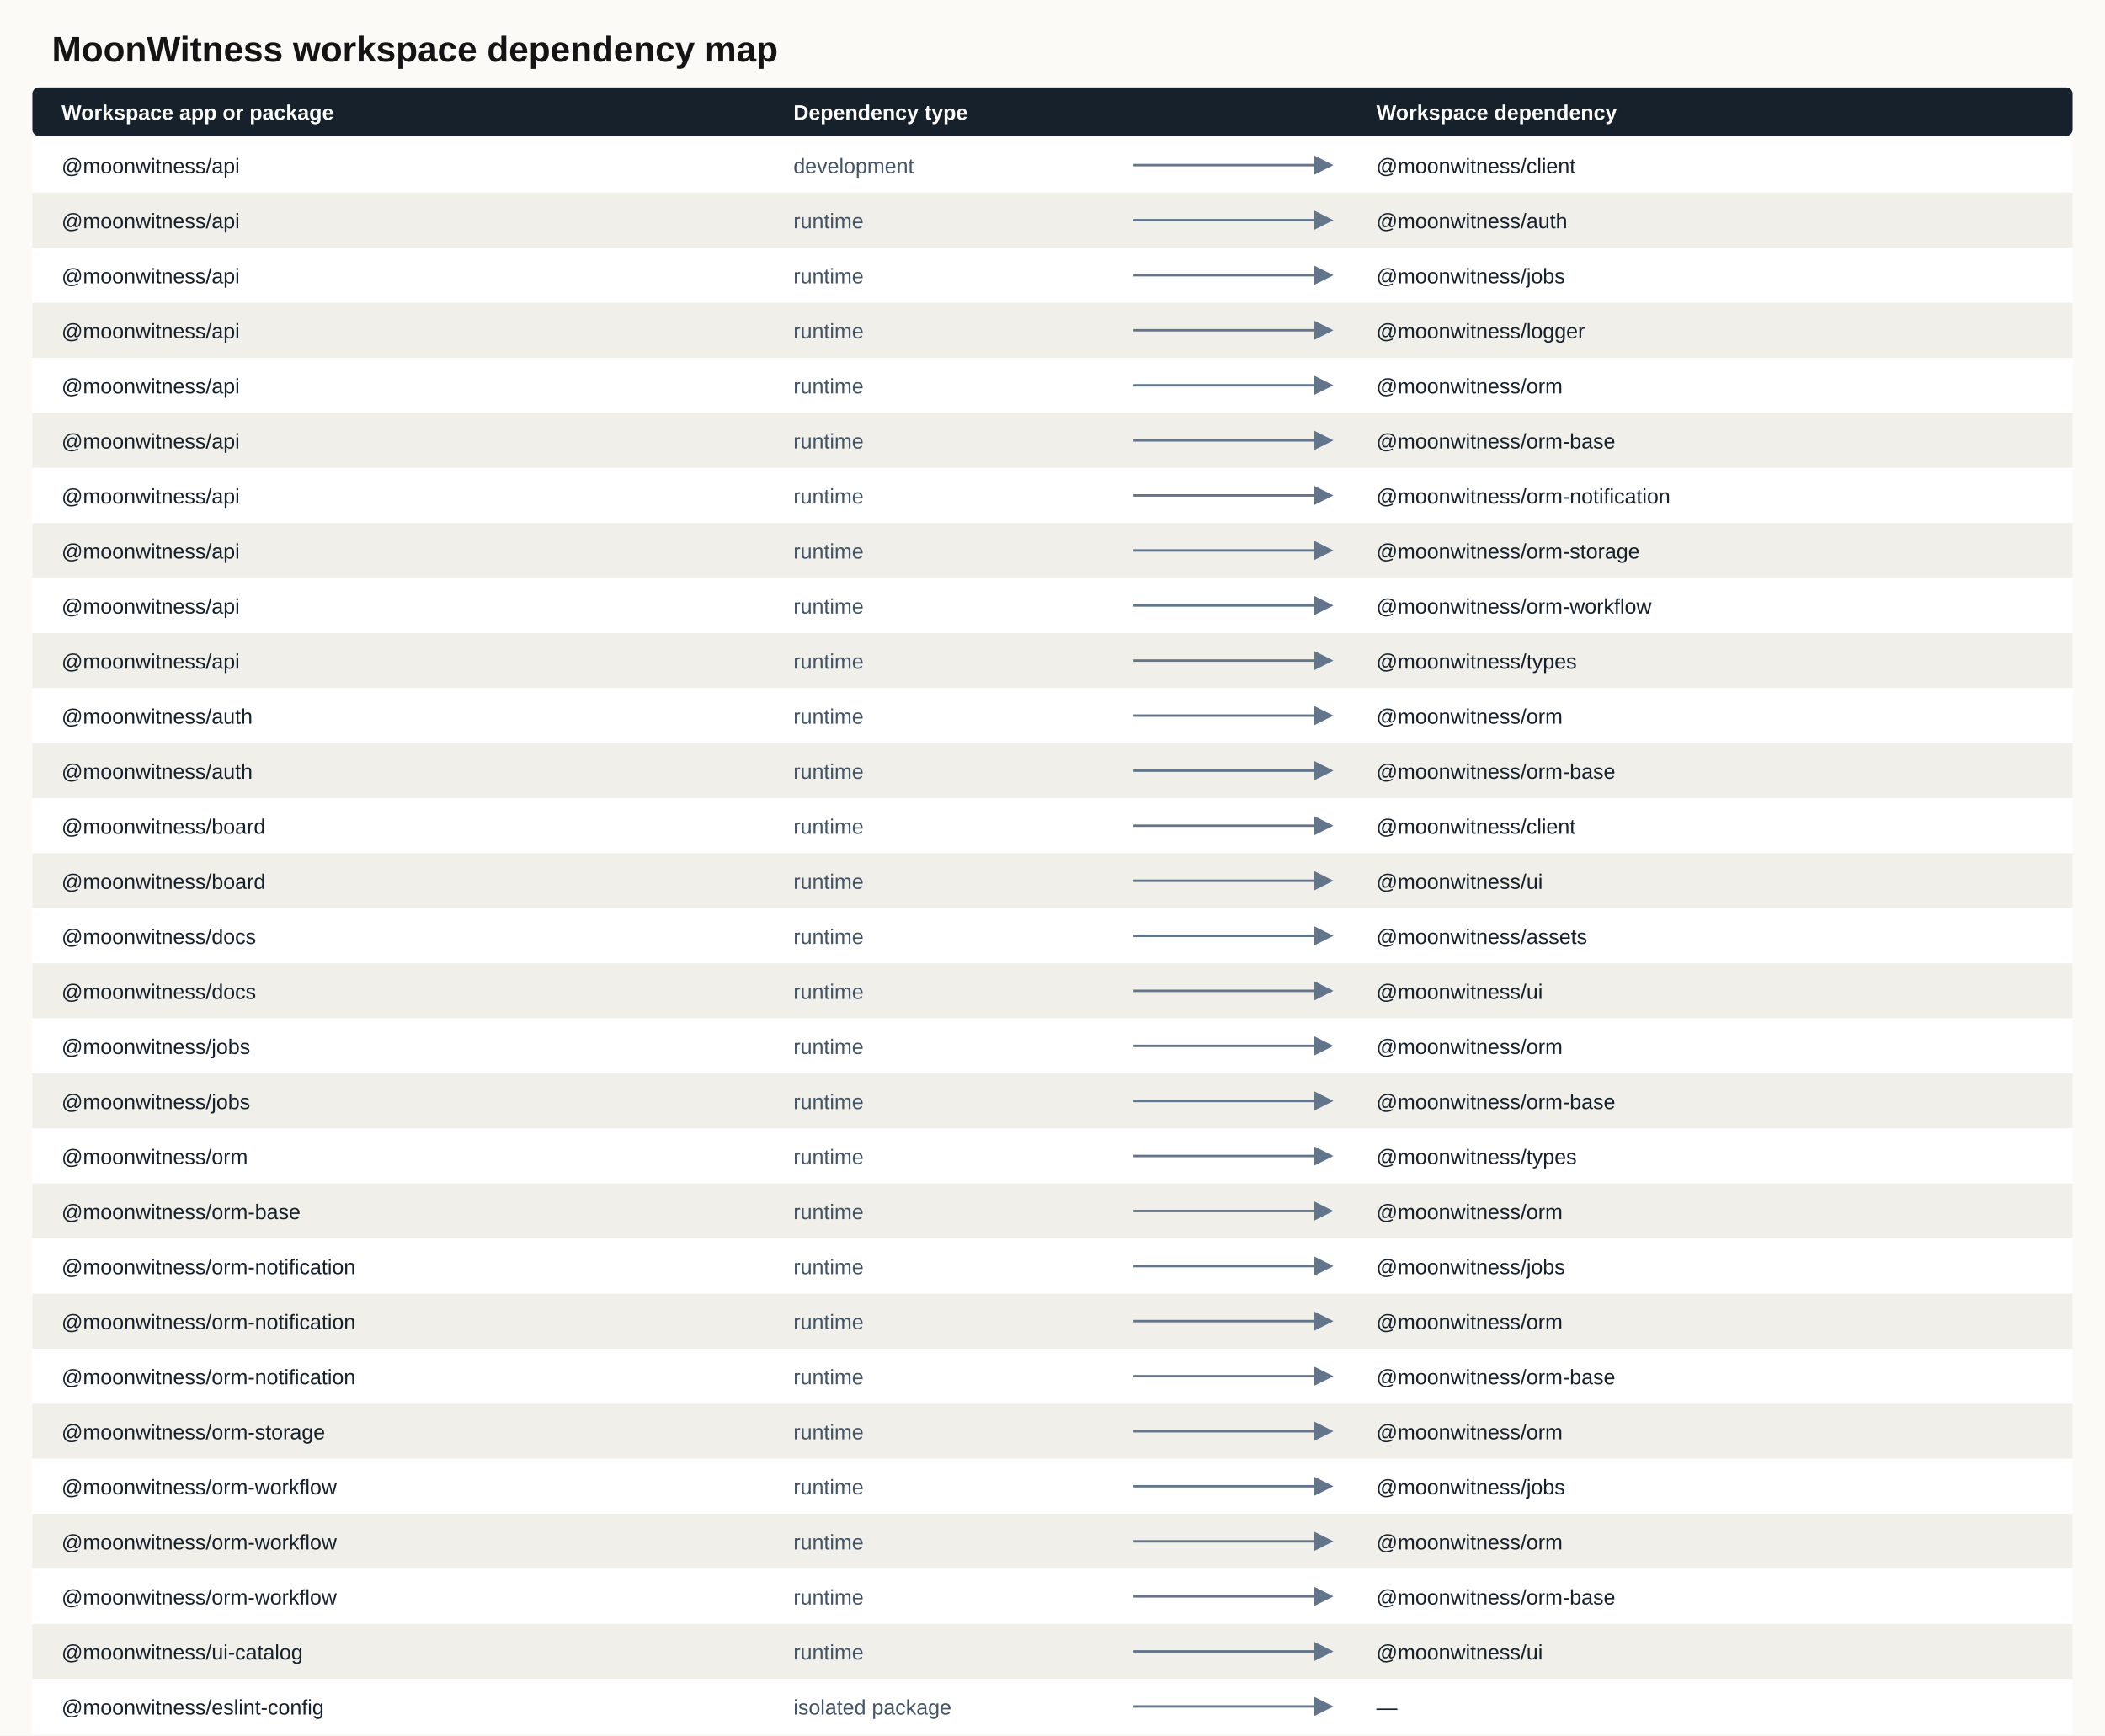
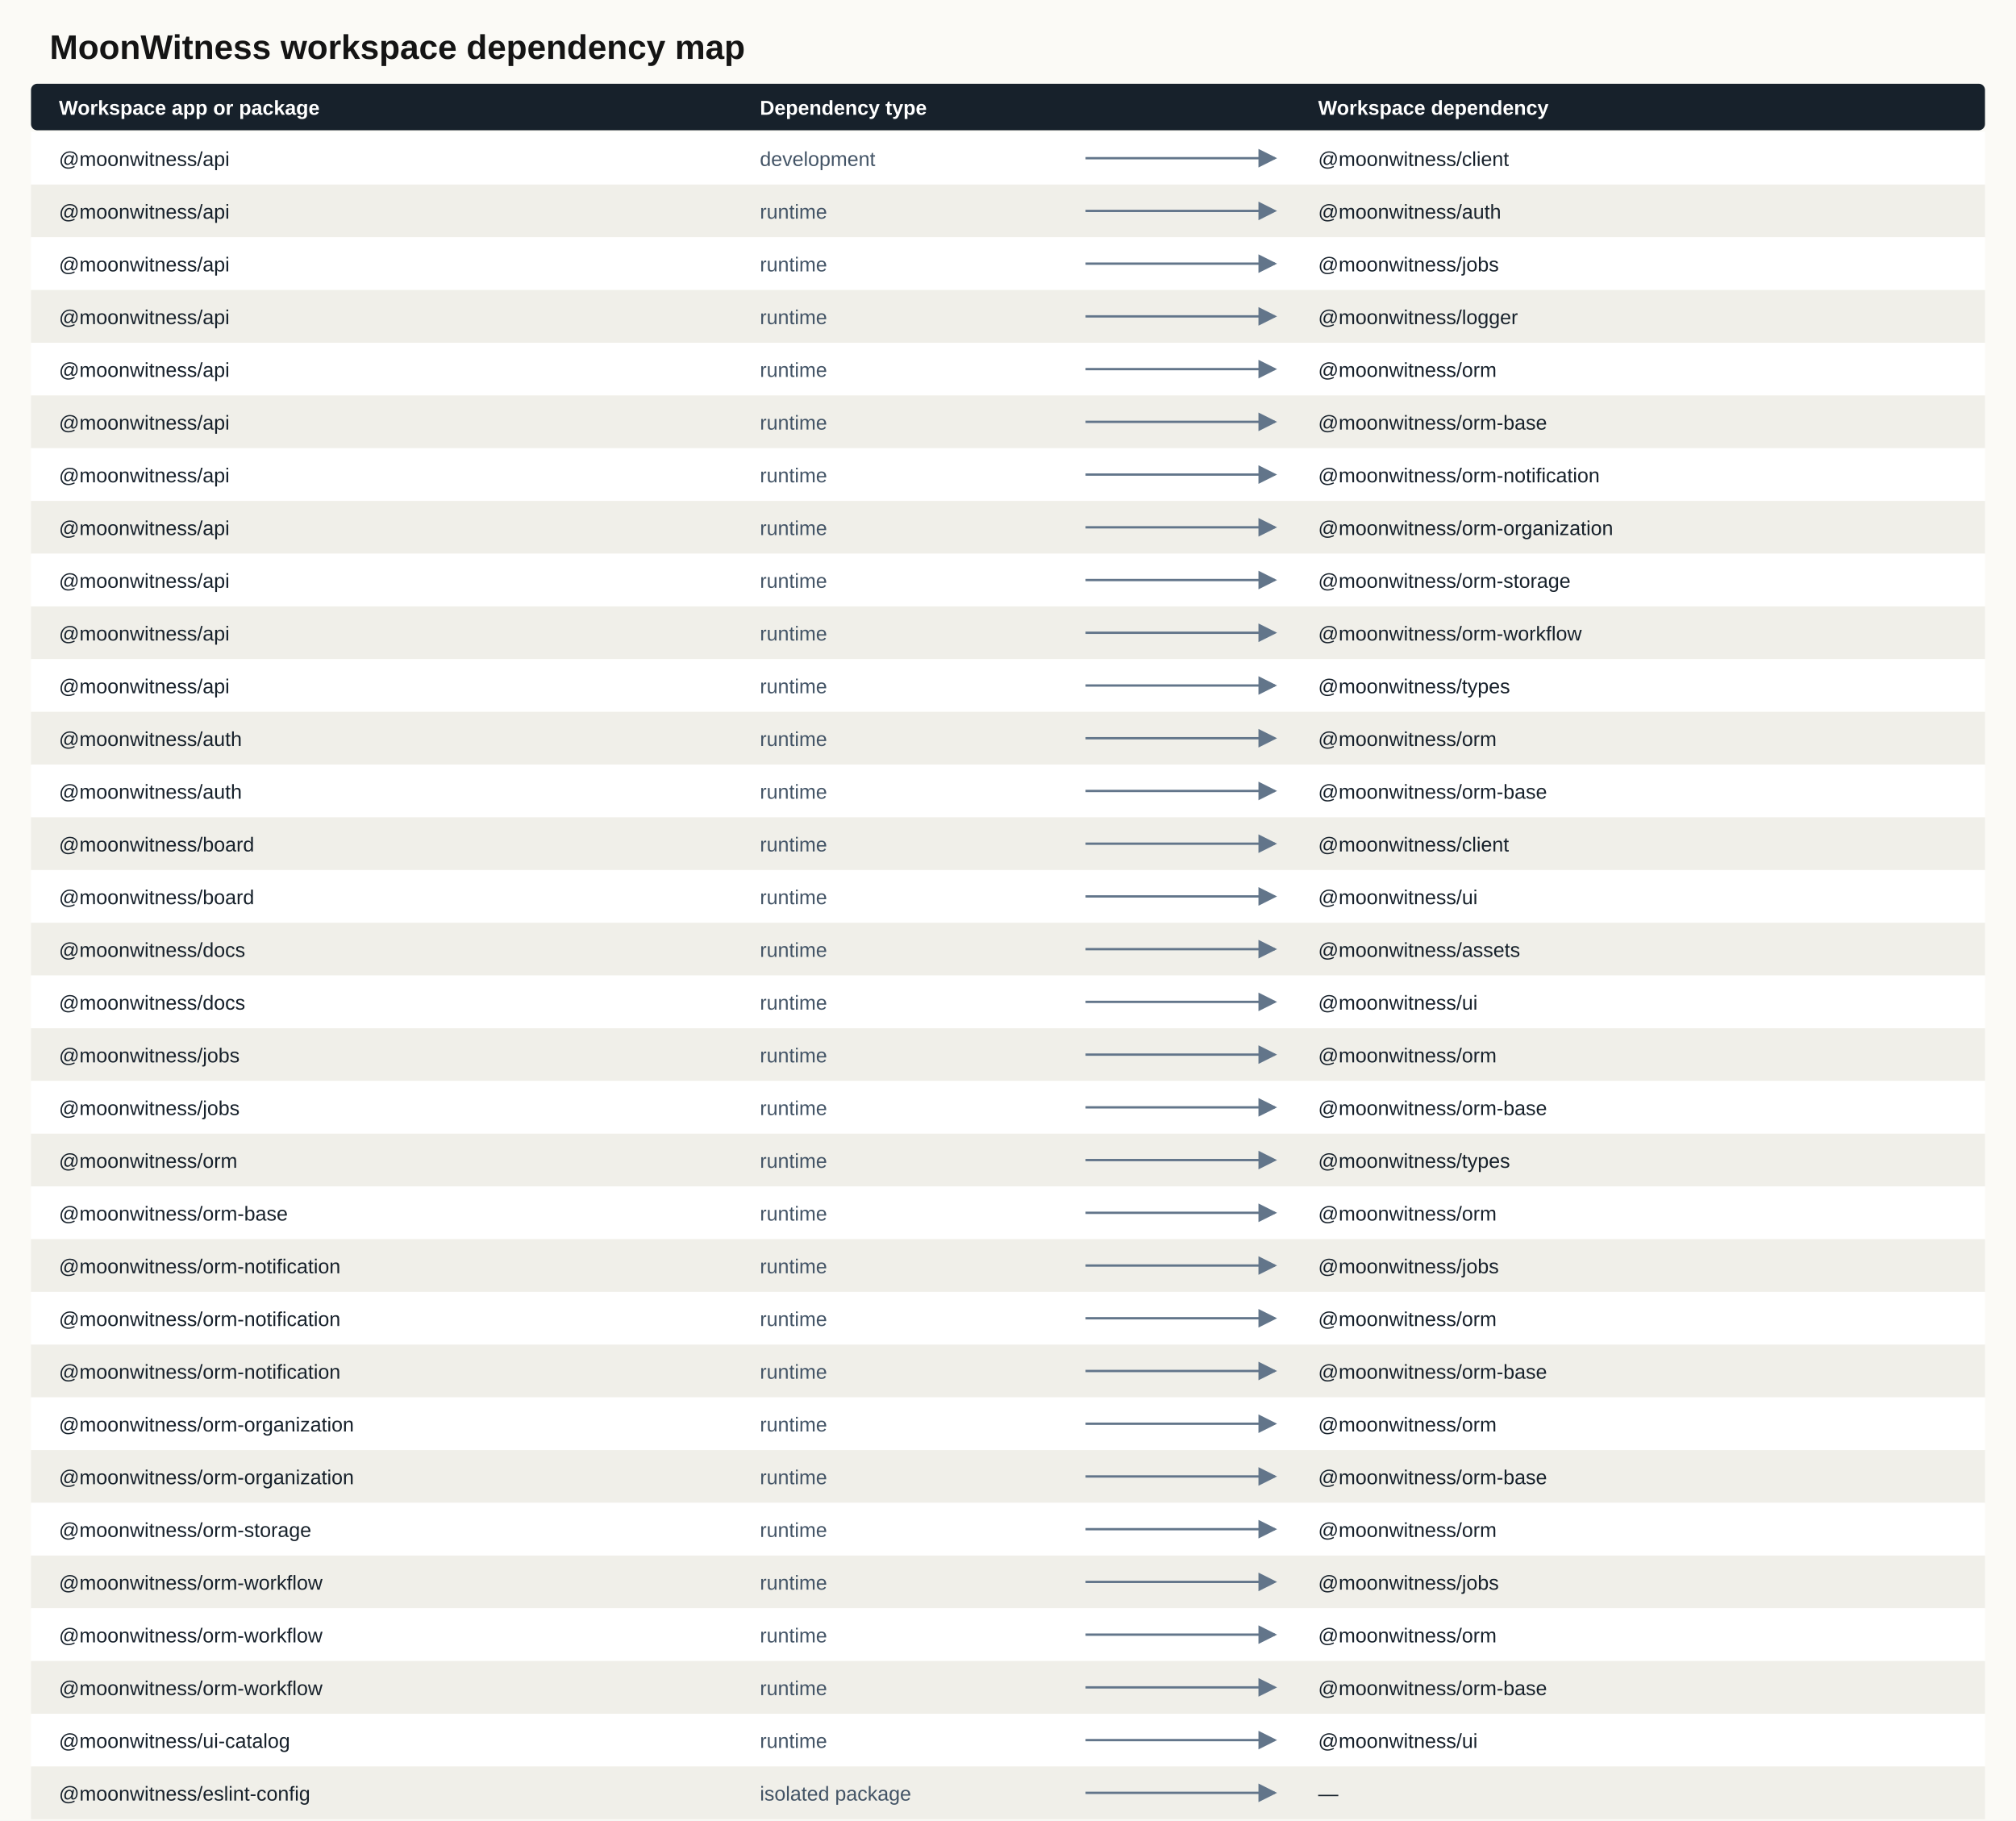
- <svg xmlns="http://www.w3.org/2000/svg" viewBox="0 0 1300 1072" role="img" aria-labelledby="diagram-title diagram-description">
+ <svg xmlns="http://www.w3.org/2000/svg" viewBox="0 0 1300 1174" role="img" aria-labelledby="diagram-title diagram-description">
  <rect width="100%" height="100%" fill="#fbfaf6" />
  <text x="32" y="38" fill="#141414" font-family="Arial,sans-serif" font-size="22" font-weight="700">MoonWitness workspace dependency map</text>
  <defs>
    <marker id="arrow" markerWidth="8" markerHeight="8" refX="7" refY="4" orient="auto">
      <path d="M 0 0 L 8 4 L 0 8 z" fill="#62758a" />
    </marker>
  </defs>
  <rect x="20" y="54" width="1260" height="30" rx="4" fill="#17212b" />
  <text x="38" y="74" fill="#ffffff" font-family="Arial,sans-serif" font-size="13" font-weight="700">Workspace app or package</text>
  <text x="490" y="74" fill="#ffffff" font-family="Arial,sans-serif" font-size="13" font-weight="700">Dependency type</text>
  <text x="850" y="74" fill="#ffffff" font-family="Arial,sans-serif" font-size="13" font-weight="700">Workspace dependency</text>
  <g>
    <rect x="20" y="85" width="1260" height="34" fill="#ffffff" />
    <text x="38" y="107" fill="#17212b" font-family="Arial,sans-serif" font-size="13">@moonwitness/api</text>
    <text x="490" y="107" fill="#435466" font-family="Arial,sans-serif" font-size="13">development</text>
    <path d="M 700 102 H 822" fill="none" stroke="#62758a" stroke-width="1.5" marker-end="url(#arrow)" />
    <text x="850" y="107" fill="#17212b" font-family="Arial,sans-serif" font-size="13">@moonwitness/client</text>
  </g>
  <g>
    <rect x="20" y="119" width="1260" height="34" fill="#f0efe9" />
    <text x="38" y="141" fill="#17212b" font-family="Arial,sans-serif" font-size="13">@moonwitness/api</text>
    <text x="490" y="141" fill="#435466" font-family="Arial,sans-serif" font-size="13">runtime</text>
    <path d="M 700 136 H 822" fill="none" stroke="#62758a" stroke-width="1.5" marker-end="url(#arrow)" />
    <text x="850" y="141" fill="#17212b" font-family="Arial,sans-serif" font-size="13">@moonwitness/auth</text>
  </g>
  <g>
    <rect x="20" y="153" width="1260" height="34" fill="#ffffff" />
    <text x="38" y="175" fill="#17212b" font-family="Arial,sans-serif" font-size="13">@moonwitness/api</text>
    <text x="490" y="175" fill="#435466" font-family="Arial,sans-serif" font-size="13">runtime</text>
    <path d="M 700 170 H 822" fill="none" stroke="#62758a" stroke-width="1.5" marker-end="url(#arrow)" />
    <text x="850" y="175" fill="#17212b" font-family="Arial,sans-serif" font-size="13">@moonwitness/jobs</text>
  </g>
  <g>
    <rect x="20" y="187" width="1260" height="34" fill="#f0efe9" />
    <text x="38" y="209" fill="#17212b" font-family="Arial,sans-serif" font-size="13">@moonwitness/api</text>
    <text x="490" y="209" fill="#435466" font-family="Arial,sans-serif" font-size="13">runtime</text>
    <path d="M 700 204 H 822" fill="none" stroke="#62758a" stroke-width="1.5" marker-end="url(#arrow)" />
    <text x="850" y="209" fill="#17212b" font-family="Arial,sans-serif" font-size="13">@moonwitness/logger</text>
  </g>
  <g>
    <rect x="20" y="221" width="1260" height="34" fill="#ffffff" />
    <text x="38" y="243" fill="#17212b" font-family="Arial,sans-serif" font-size="13">@moonwitness/api</text>
    <text x="490" y="243" fill="#435466" font-family="Arial,sans-serif" font-size="13">runtime</text>
    <path d="M 700 238 H 822" fill="none" stroke="#62758a" stroke-width="1.5" marker-end="url(#arrow)" />
    <text x="850" y="243" fill="#17212b" font-family="Arial,sans-serif" font-size="13">@moonwitness/orm</text>
  </g>
  <g>
    <rect x="20" y="255" width="1260" height="34" fill="#f0efe9" />
    <text x="38" y="277" fill="#17212b" font-family="Arial,sans-serif" font-size="13">@moonwitness/api</text>
    <text x="490" y="277" fill="#435466" font-family="Arial,sans-serif" font-size="13">runtime</text>
    <path d="M 700 272 H 822" fill="none" stroke="#62758a" stroke-width="1.5" marker-end="url(#arrow)" />
    <text x="850" y="277" fill="#17212b" font-family="Arial,sans-serif" font-size="13">@moonwitness/orm-base</text>
  </g>
  <g>
    <rect x="20" y="289" width="1260" height="34" fill="#ffffff" />
    <text x="38" y="311" fill="#17212b" font-family="Arial,sans-serif" font-size="13">@moonwitness/api</text>
    <text x="490" y="311" fill="#435466" font-family="Arial,sans-serif" font-size="13">runtime</text>
    <path d="M 700 306 H 822" fill="none" stroke="#62758a" stroke-width="1.5" marker-end="url(#arrow)" />
    <text x="850" y="311" fill="#17212b" font-family="Arial,sans-serif" font-size="13">@moonwitness/orm-notification</text>
  </g>
  <g>
    <rect x="20" y="323" width="1260" height="34" fill="#f0efe9" />
    <text x="38" y="345" fill="#17212b" font-family="Arial,sans-serif" font-size="13">@moonwitness/api</text>
    <text x="490" y="345" fill="#435466" font-family="Arial,sans-serif" font-size="13">runtime</text>
    <path d="M 700 340 H 822" fill="none" stroke="#62758a" stroke-width="1.5" marker-end="url(#arrow)" />
-     <text x="850" y="345" fill="#17212b" font-family="Arial,sans-serif" font-size="13">@moonwitness/orm-storage</text>
+     <text x="850" y="345" fill="#17212b" font-family="Arial,sans-serif" font-size="13">@moonwitness/orm-organization</text>
  </g>
  <g>
    <rect x="20" y="357" width="1260" height="34" fill="#ffffff" />
    <text x="38" y="379" fill="#17212b" font-family="Arial,sans-serif" font-size="13">@moonwitness/api</text>
    <text x="490" y="379" fill="#435466" font-family="Arial,sans-serif" font-size="13">runtime</text>
    <path d="M 700 374 H 822" fill="none" stroke="#62758a" stroke-width="1.5" marker-end="url(#arrow)" />
-     <text x="850" y="379" fill="#17212b" font-family="Arial,sans-serif" font-size="13">@moonwitness/orm-workflow</text>
+     <text x="850" y="379" fill="#17212b" font-family="Arial,sans-serif" font-size="13">@moonwitness/orm-storage</text>
  </g>
  <g>
    <rect x="20" y="391" width="1260" height="34" fill="#f0efe9" />
    <text x="38" y="413" fill="#17212b" font-family="Arial,sans-serif" font-size="13">@moonwitness/api</text>
    <text x="490" y="413" fill="#435466" font-family="Arial,sans-serif" font-size="13">runtime</text>
    <path d="M 700 408 H 822" fill="none" stroke="#62758a" stroke-width="1.5" marker-end="url(#arrow)" />
-     <text x="850" y="413" fill="#17212b" font-family="Arial,sans-serif" font-size="13">@moonwitness/types</text>
+     <text x="850" y="413" fill="#17212b" font-family="Arial,sans-serif" font-size="13">@moonwitness/orm-workflow</text>
  </g>
  <g>
    <rect x="20" y="425" width="1260" height="34" fill="#ffffff" />
-     <text x="38" y="447" fill="#17212b" font-family="Arial,sans-serif" font-size="13">@moonwitness/auth</text>
+     <text x="38" y="447" fill="#17212b" font-family="Arial,sans-serif" font-size="13">@moonwitness/api</text>
    <text x="490" y="447" fill="#435466" font-family="Arial,sans-serif" font-size="13">runtime</text>
    <path d="M 700 442 H 822" fill="none" stroke="#62758a" stroke-width="1.5" marker-end="url(#arrow)" />
-     <text x="850" y="447" fill="#17212b" font-family="Arial,sans-serif" font-size="13">@moonwitness/orm</text>
+     <text x="850" y="447" fill="#17212b" font-family="Arial,sans-serif" font-size="13">@moonwitness/types</text>
  </g>
  <g>
    <rect x="20" y="459" width="1260" height="34" fill="#f0efe9" />
    <text x="38" y="481" fill="#17212b" font-family="Arial,sans-serif" font-size="13">@moonwitness/auth</text>
    <text x="490" y="481" fill="#435466" font-family="Arial,sans-serif" font-size="13">runtime</text>
    <path d="M 700 476 H 822" fill="none" stroke="#62758a" stroke-width="1.5" marker-end="url(#arrow)" />
-     <text x="850" y="481" fill="#17212b" font-family="Arial,sans-serif" font-size="13">@moonwitness/orm-base</text>
+     <text x="850" y="481" fill="#17212b" font-family="Arial,sans-serif" font-size="13">@moonwitness/orm</text>
  </g>
  <g>
    <rect x="20" y="493" width="1260" height="34" fill="#ffffff" />
-     <text x="38" y="515" fill="#17212b" font-family="Arial,sans-serif" font-size="13">@moonwitness/board</text>
+     <text x="38" y="515" fill="#17212b" font-family="Arial,sans-serif" font-size="13">@moonwitness/auth</text>
    <text x="490" y="515" fill="#435466" font-family="Arial,sans-serif" font-size="13">runtime</text>
    <path d="M 700 510 H 822" fill="none" stroke="#62758a" stroke-width="1.5" marker-end="url(#arrow)" />
-     <text x="850" y="515" fill="#17212b" font-family="Arial,sans-serif" font-size="13">@moonwitness/client</text>
+     <text x="850" y="515" fill="#17212b" font-family="Arial,sans-serif" font-size="13">@moonwitness/orm-base</text>
  </g>
  <g>
    <rect x="20" y="527" width="1260" height="34" fill="#f0efe9" />
    <text x="38" y="549" fill="#17212b" font-family="Arial,sans-serif" font-size="13">@moonwitness/board</text>
    <text x="490" y="549" fill="#435466" font-family="Arial,sans-serif" font-size="13">runtime</text>
    <path d="M 700 544 H 822" fill="none" stroke="#62758a" stroke-width="1.5" marker-end="url(#arrow)" />
-     <text x="850" y="549" fill="#17212b" font-family="Arial,sans-serif" font-size="13">@moonwitness/ui</text>
+     <text x="850" y="549" fill="#17212b" font-family="Arial,sans-serif" font-size="13">@moonwitness/client</text>
  </g>
  <g>
    <rect x="20" y="561" width="1260" height="34" fill="#ffffff" />
-     <text x="38" y="583" fill="#17212b" font-family="Arial,sans-serif" font-size="13">@moonwitness/docs</text>
+     <text x="38" y="583" fill="#17212b" font-family="Arial,sans-serif" font-size="13">@moonwitness/board</text>
    <text x="490" y="583" fill="#435466" font-family="Arial,sans-serif" font-size="13">runtime</text>
    <path d="M 700 578 H 822" fill="none" stroke="#62758a" stroke-width="1.5" marker-end="url(#arrow)" />
-     <text x="850" y="583" fill="#17212b" font-family="Arial,sans-serif" font-size="13">@moonwitness/assets</text>
+     <text x="850" y="583" fill="#17212b" font-family="Arial,sans-serif" font-size="13">@moonwitness/ui</text>
  </g>
  <g>
    <rect x="20" y="595" width="1260" height="34" fill="#f0efe9" />
    <text x="38" y="617" fill="#17212b" font-family="Arial,sans-serif" font-size="13">@moonwitness/docs</text>
    <text x="490" y="617" fill="#435466" font-family="Arial,sans-serif" font-size="13">runtime</text>
    <path d="M 700 612 H 822" fill="none" stroke="#62758a" stroke-width="1.5" marker-end="url(#arrow)" />
-     <text x="850" y="617" fill="#17212b" font-family="Arial,sans-serif" font-size="13">@moonwitness/ui</text>
+     <text x="850" y="617" fill="#17212b" font-family="Arial,sans-serif" font-size="13">@moonwitness/assets</text>
  </g>
  <g>
    <rect x="20" y="629" width="1260" height="34" fill="#ffffff" />
-     <text x="38" y="651" fill="#17212b" font-family="Arial,sans-serif" font-size="13">@moonwitness/jobs</text>
+     <text x="38" y="651" fill="#17212b" font-family="Arial,sans-serif" font-size="13">@moonwitness/docs</text>
    <text x="490" y="651" fill="#435466" font-family="Arial,sans-serif" font-size="13">runtime</text>
    <path d="M 700 646 H 822" fill="none" stroke="#62758a" stroke-width="1.5" marker-end="url(#arrow)" />
-     <text x="850" y="651" fill="#17212b" font-family="Arial,sans-serif" font-size="13">@moonwitness/orm</text>
+     <text x="850" y="651" fill="#17212b" font-family="Arial,sans-serif" font-size="13">@moonwitness/ui</text>
  </g>
  <g>
    <rect x="20" y="663" width="1260" height="34" fill="#f0efe9" />
    <text x="38" y="685" fill="#17212b" font-family="Arial,sans-serif" font-size="13">@moonwitness/jobs</text>
    <text x="490" y="685" fill="#435466" font-family="Arial,sans-serif" font-size="13">runtime</text>
    <path d="M 700 680 H 822" fill="none" stroke="#62758a" stroke-width="1.5" marker-end="url(#arrow)" />
-     <text x="850" y="685" fill="#17212b" font-family="Arial,sans-serif" font-size="13">@moonwitness/orm-base</text>
+     <text x="850" y="685" fill="#17212b" font-family="Arial,sans-serif" font-size="13">@moonwitness/orm</text>
  </g>
  <g>
    <rect x="20" y="697" width="1260" height="34" fill="#ffffff" />
-     <text x="38" y="719" fill="#17212b" font-family="Arial,sans-serif" font-size="13">@moonwitness/orm</text>
+     <text x="38" y="719" fill="#17212b" font-family="Arial,sans-serif" font-size="13">@moonwitness/jobs</text>
    <text x="490" y="719" fill="#435466" font-family="Arial,sans-serif" font-size="13">runtime</text>
    <path d="M 700 714 H 822" fill="none" stroke="#62758a" stroke-width="1.5" marker-end="url(#arrow)" />
-     <text x="850" y="719" fill="#17212b" font-family="Arial,sans-serif" font-size="13">@moonwitness/types</text>
+     <text x="850" y="719" fill="#17212b" font-family="Arial,sans-serif" font-size="13">@moonwitness/orm-base</text>
  </g>
  <g>
    <rect x="20" y="731" width="1260" height="34" fill="#f0efe9" />
-     <text x="38" y="753" fill="#17212b" font-family="Arial,sans-serif" font-size="13">@moonwitness/orm-base</text>
+     <text x="38" y="753" fill="#17212b" font-family="Arial,sans-serif" font-size="13">@moonwitness/orm</text>
    <text x="490" y="753" fill="#435466" font-family="Arial,sans-serif" font-size="13">runtime</text>
    <path d="M 700 748 H 822" fill="none" stroke="#62758a" stroke-width="1.5" marker-end="url(#arrow)" />
-     <text x="850" y="753" fill="#17212b" font-family="Arial,sans-serif" font-size="13">@moonwitness/orm</text>
+     <text x="850" y="753" fill="#17212b" font-family="Arial,sans-serif" font-size="13">@moonwitness/types</text>
  </g>
  <g>
    <rect x="20" y="765" width="1260" height="34" fill="#ffffff" />
-     <text x="38" y="787" fill="#17212b" font-family="Arial,sans-serif" font-size="13">@moonwitness/orm-notification</text>
+     <text x="38" y="787" fill="#17212b" font-family="Arial,sans-serif" font-size="13">@moonwitness/orm-base</text>
    <text x="490" y="787" fill="#435466" font-family="Arial,sans-serif" font-size="13">runtime</text>
    <path d="M 700 782 H 822" fill="none" stroke="#62758a" stroke-width="1.5" marker-end="url(#arrow)" />
-     <text x="850" y="787" fill="#17212b" font-family="Arial,sans-serif" font-size="13">@moonwitness/jobs</text>
+     <text x="850" y="787" fill="#17212b" font-family="Arial,sans-serif" font-size="13">@moonwitness/orm</text>
  </g>
  <g>
    <rect x="20" y="799" width="1260" height="34" fill="#f0efe9" />
    <text x="38" y="821" fill="#17212b" font-family="Arial,sans-serif" font-size="13">@moonwitness/orm-notification</text>
    <text x="490" y="821" fill="#435466" font-family="Arial,sans-serif" font-size="13">runtime</text>
    <path d="M 700 816 H 822" fill="none" stroke="#62758a" stroke-width="1.5" marker-end="url(#arrow)" />
-     <text x="850" y="821" fill="#17212b" font-family="Arial,sans-serif" font-size="13">@moonwitness/orm</text>
+     <text x="850" y="821" fill="#17212b" font-family="Arial,sans-serif" font-size="13">@moonwitness/jobs</text>
  </g>
  <g>
    <rect x="20" y="833" width="1260" height="34" fill="#ffffff" />
    <text x="38" y="855" fill="#17212b" font-family="Arial,sans-serif" font-size="13">@moonwitness/orm-notification</text>
    <text x="490" y="855" fill="#435466" font-family="Arial,sans-serif" font-size="13">runtime</text>
    <path d="M 700 850 H 822" fill="none" stroke="#62758a" stroke-width="1.5" marker-end="url(#arrow)" />
-     <text x="850" y="855" fill="#17212b" font-family="Arial,sans-serif" font-size="13">@moonwitness/orm-base</text>
+     <text x="850" y="855" fill="#17212b" font-family="Arial,sans-serif" font-size="13">@moonwitness/orm</text>
  </g>
  <g>
    <rect x="20" y="867" width="1260" height="34" fill="#f0efe9" />
-     <text x="38" y="889" fill="#17212b" font-family="Arial,sans-serif" font-size="13">@moonwitness/orm-storage</text>
+     <text x="38" y="889" fill="#17212b" font-family="Arial,sans-serif" font-size="13">@moonwitness/orm-notification</text>
    <text x="490" y="889" fill="#435466" font-family="Arial,sans-serif" font-size="13">runtime</text>
    <path d="M 700 884 H 822" fill="none" stroke="#62758a" stroke-width="1.5" marker-end="url(#arrow)" />
-     <text x="850" y="889" fill="#17212b" font-family="Arial,sans-serif" font-size="13">@moonwitness/orm</text>
+     <text x="850" y="889" fill="#17212b" font-family="Arial,sans-serif" font-size="13">@moonwitness/orm-base</text>
  </g>
  <g>
    <rect x="20" y="901" width="1260" height="34" fill="#ffffff" />
-     <text x="38" y="923" fill="#17212b" font-family="Arial,sans-serif" font-size="13">@moonwitness/orm-workflow</text>
+     <text x="38" y="923" fill="#17212b" font-family="Arial,sans-serif" font-size="13">@moonwitness/orm-organization</text>
    <text x="490" y="923" fill="#435466" font-family="Arial,sans-serif" font-size="13">runtime</text>
    <path d="M 700 918 H 822" fill="none" stroke="#62758a" stroke-width="1.5" marker-end="url(#arrow)" />
-     <text x="850" y="923" fill="#17212b" font-family="Arial,sans-serif" font-size="13">@moonwitness/jobs</text>
+     <text x="850" y="923" fill="#17212b" font-family="Arial,sans-serif" font-size="13">@moonwitness/orm</text>
  </g>
  <g>
    <rect x="20" y="935" width="1260" height="34" fill="#f0efe9" />
-     <text x="38" y="957" fill="#17212b" font-family="Arial,sans-serif" font-size="13">@moonwitness/orm-workflow</text>
+     <text x="38" y="957" fill="#17212b" font-family="Arial,sans-serif" font-size="13">@moonwitness/orm-organization</text>
    <text x="490" y="957" fill="#435466" font-family="Arial,sans-serif" font-size="13">runtime</text>
    <path d="M 700 952 H 822" fill="none" stroke="#62758a" stroke-width="1.5" marker-end="url(#arrow)" />
-     <text x="850" y="957" fill="#17212b" font-family="Arial,sans-serif" font-size="13">@moonwitness/orm</text>
+     <text x="850" y="957" fill="#17212b" font-family="Arial,sans-serif" font-size="13">@moonwitness/orm-base</text>
  </g>
  <g>
    <rect x="20" y="969" width="1260" height="34" fill="#ffffff" />
-     <text x="38" y="991" fill="#17212b" font-family="Arial,sans-serif" font-size="13">@moonwitness/orm-workflow</text>
+     <text x="38" y="991" fill="#17212b" font-family="Arial,sans-serif" font-size="13">@moonwitness/orm-storage</text>
    <text x="490" y="991" fill="#435466" font-family="Arial,sans-serif" font-size="13">runtime</text>
    <path d="M 700 986 H 822" fill="none" stroke="#62758a" stroke-width="1.5" marker-end="url(#arrow)" />
-     <text x="850" y="991" fill="#17212b" font-family="Arial,sans-serif" font-size="13">@moonwitness/orm-base</text>
+     <text x="850" y="991" fill="#17212b" font-family="Arial,sans-serif" font-size="13">@moonwitness/orm</text>
  </g>
  <g>
    <rect x="20" y="1003" width="1260" height="34" fill="#f0efe9" />
-     <text x="38" y="1025" fill="#17212b" font-family="Arial,sans-serif" font-size="13">@moonwitness/ui-catalog</text>
+     <text x="38" y="1025" fill="#17212b" font-family="Arial,sans-serif" font-size="13">@moonwitness/orm-workflow</text>
    <text x="490" y="1025" fill="#435466" font-family="Arial,sans-serif" font-size="13">runtime</text>
    <path d="M 700 1020 H 822" fill="none" stroke="#62758a" stroke-width="1.5" marker-end="url(#arrow)" />
-     <text x="850" y="1025" fill="#17212b" font-family="Arial,sans-serif" font-size="13">@moonwitness/ui</text>
+     <text x="850" y="1025" fill="#17212b" font-family="Arial,sans-serif" font-size="13">@moonwitness/jobs</text>
  </g>
  <g>
    <rect x="20" y="1037" width="1260" height="34" fill="#ffffff" />
-     <text x="38" y="1059" fill="#17212b" font-family="Arial,sans-serif" font-size="13">@moonwitness/eslint-config</text>
-     <text x="490" y="1059" fill="#435466" font-family="Arial,sans-serif" font-size="13">isolated package</text>
+     <text x="38" y="1059" fill="#17212b" font-family="Arial,sans-serif" font-size="13">@moonwitness/orm-workflow</text>
+     <text x="490" y="1059" fill="#435466" font-family="Arial,sans-serif" font-size="13">runtime</text>
    <path d="M 700 1054 H 822" fill="none" stroke="#62758a" stroke-width="1.5" marker-end="url(#arrow)" />
-     <text x="850" y="1059" fill="#17212b" font-family="Arial,sans-serif" font-size="13">—</text>
+     <text x="850" y="1059" fill="#17212b" font-family="Arial,sans-serif" font-size="13">@moonwitness/orm</text>
+   </g>
+   <g>
+     <rect x="20" y="1071" width="1260" height="34" fill="#f0efe9" />
+     <text x="38" y="1093" fill="#17212b" font-family="Arial,sans-serif" font-size="13">@moonwitness/orm-workflow</text>
+     <text x="490" y="1093" fill="#435466" font-family="Arial,sans-serif" font-size="13">runtime</text>
+     <path d="M 700 1088 H 822" fill="none" stroke="#62758a" stroke-width="1.5" marker-end="url(#arrow)" />
+     <text x="850" y="1093" fill="#17212b" font-family="Arial,sans-serif" font-size="13">@moonwitness/orm-base</text>
+   </g>
+   <g>
+     <rect x="20" y="1105" width="1260" height="34" fill="#ffffff" />
+     <text x="38" y="1127" fill="#17212b" font-family="Arial,sans-serif" font-size="13">@moonwitness/ui-catalog</text>
+     <text x="490" y="1127" fill="#435466" font-family="Arial,sans-serif" font-size="13">runtime</text>
+     <path d="M 700 1122 H 822" fill="none" stroke="#62758a" stroke-width="1.5" marker-end="url(#arrow)" />
+     <text x="850" y="1127" fill="#17212b" font-family="Arial,sans-serif" font-size="13">@moonwitness/ui</text>
+   </g>
+   <g>
+     <rect x="20" y="1139" width="1260" height="34" fill="#f0efe9" />
+     <text x="38" y="1161" fill="#17212b" font-family="Arial,sans-serif" font-size="13">@moonwitness/eslint-config</text>
+     <text x="490" y="1161" fill="#435466" font-family="Arial,sans-serif" font-size="13">isolated package</text>
+     <path d="M 700 1156 H 822" fill="none" stroke="#62758a" stroke-width="1.5" marker-end="url(#arrow)" />
+     <text x="850" y="1161" fill="#17212b" font-family="Arial,sans-serif" font-size="13">—</text>
  </g>
</svg>
